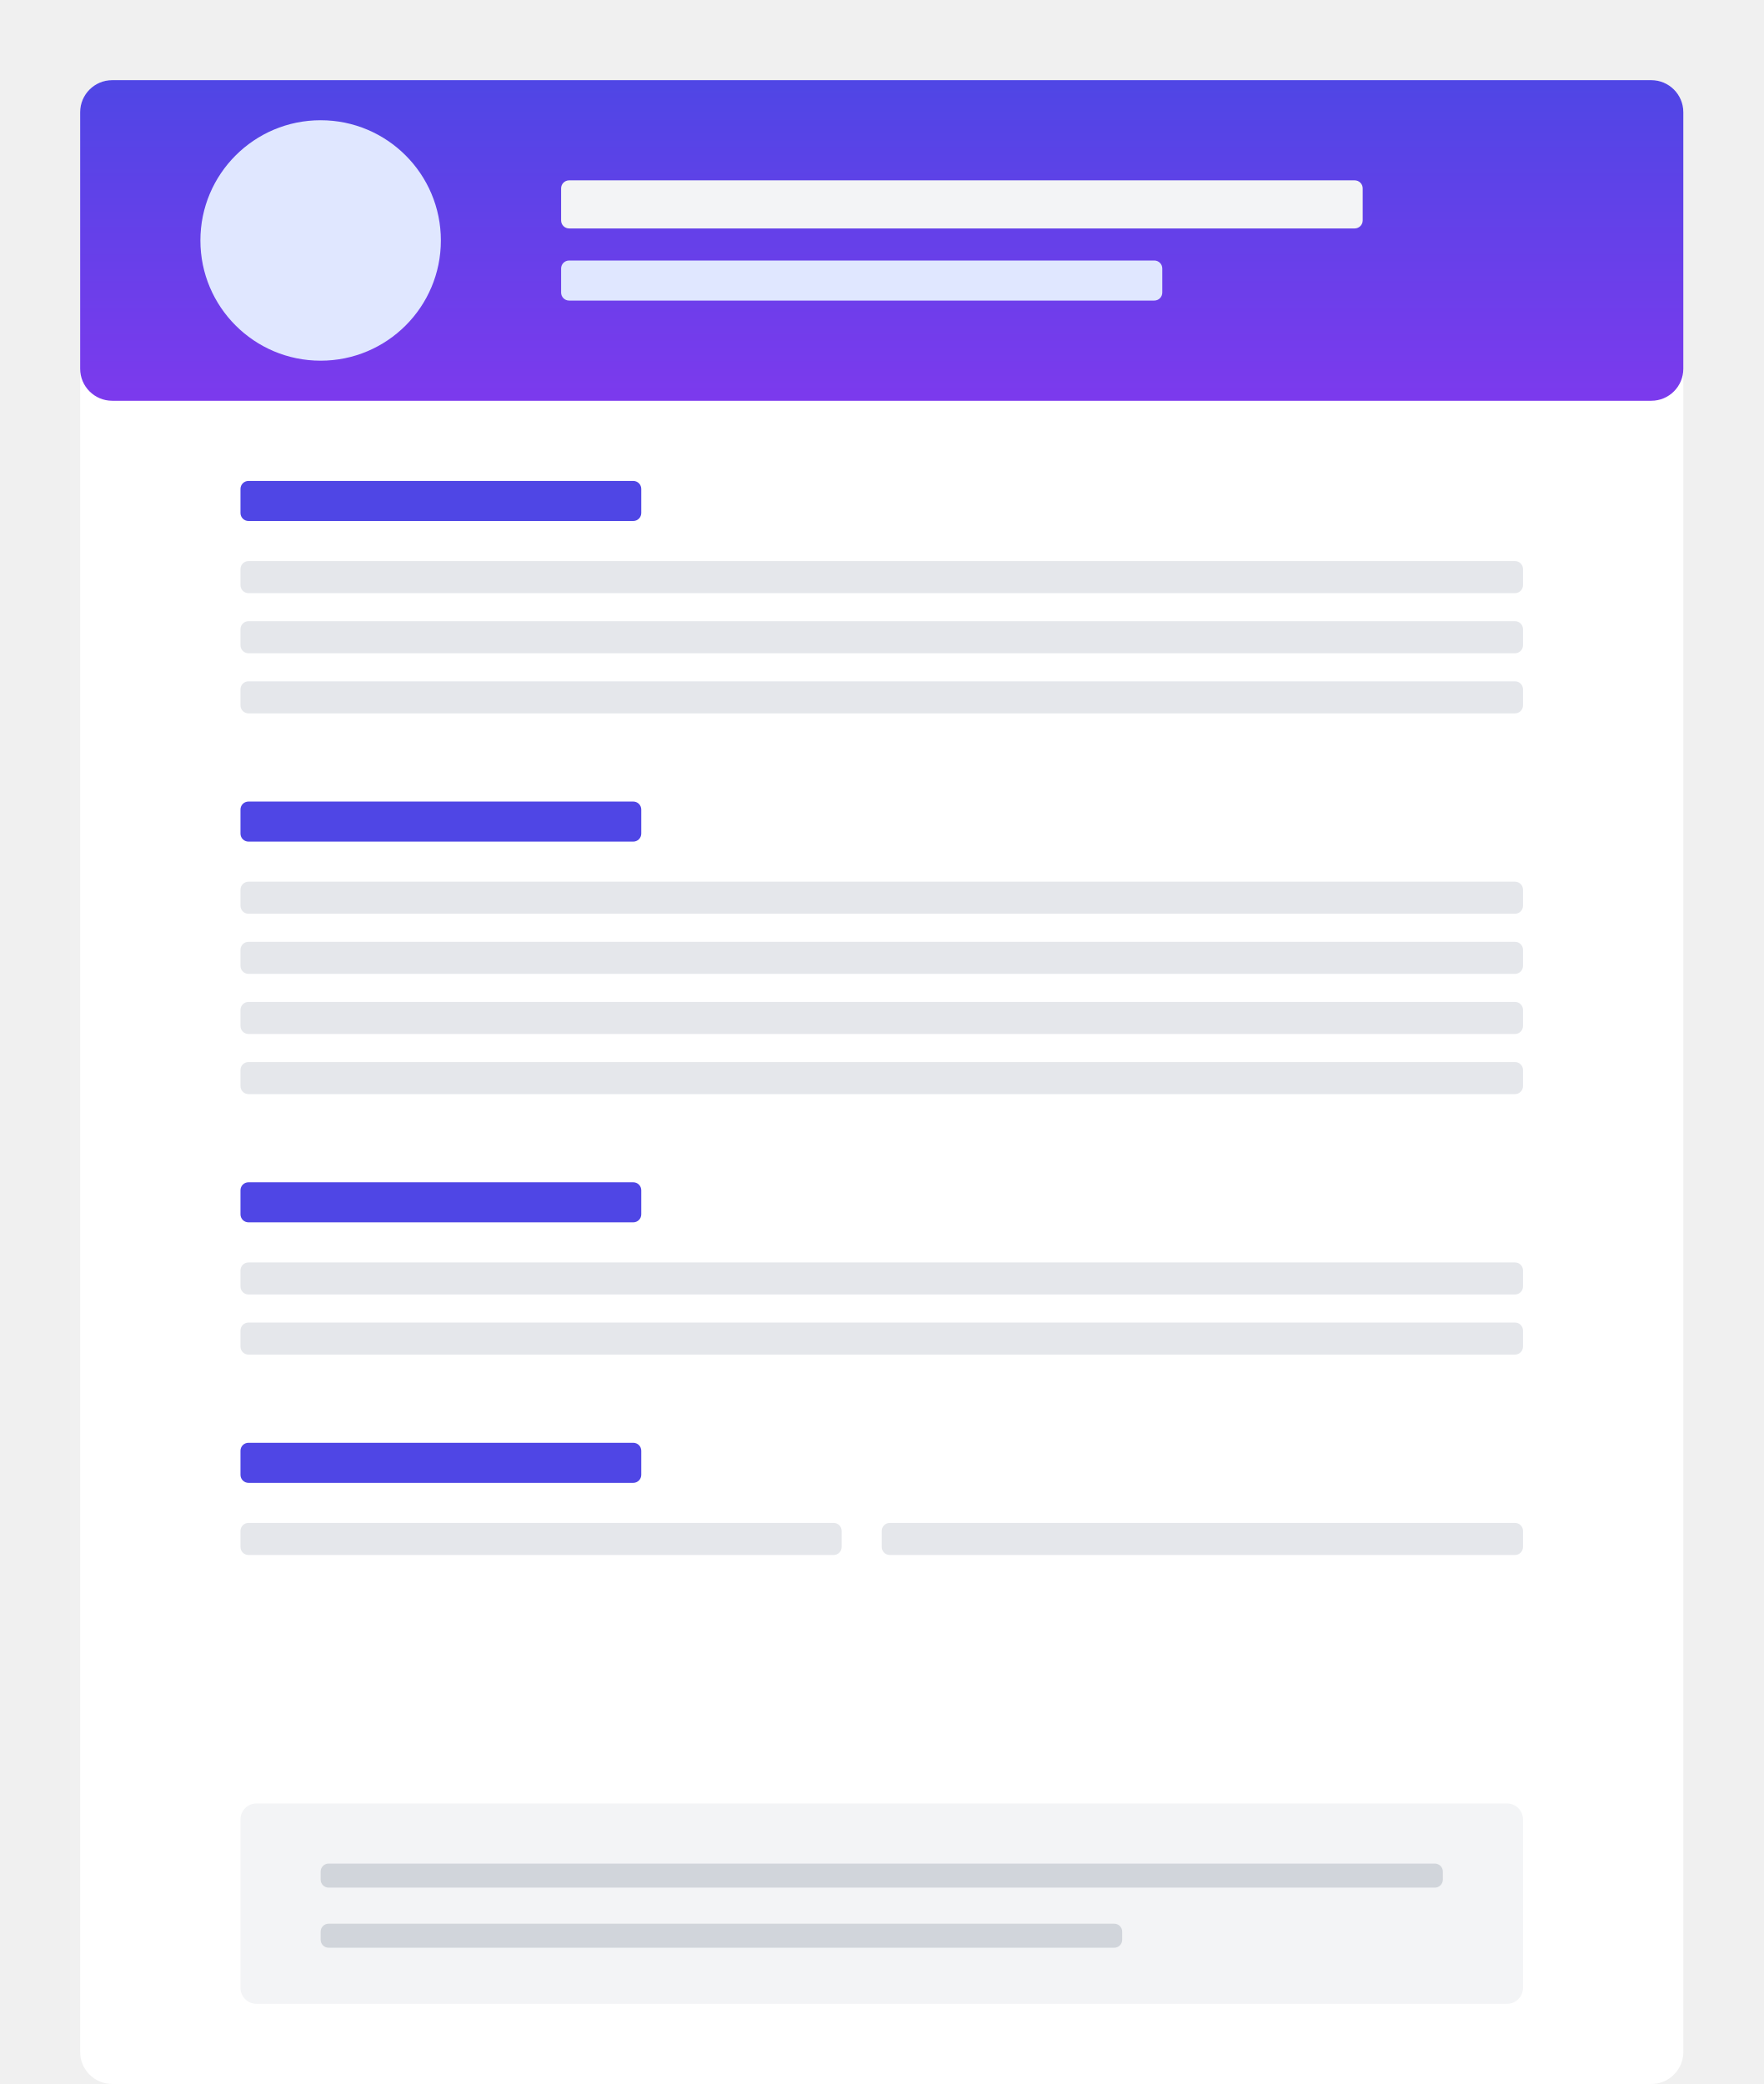
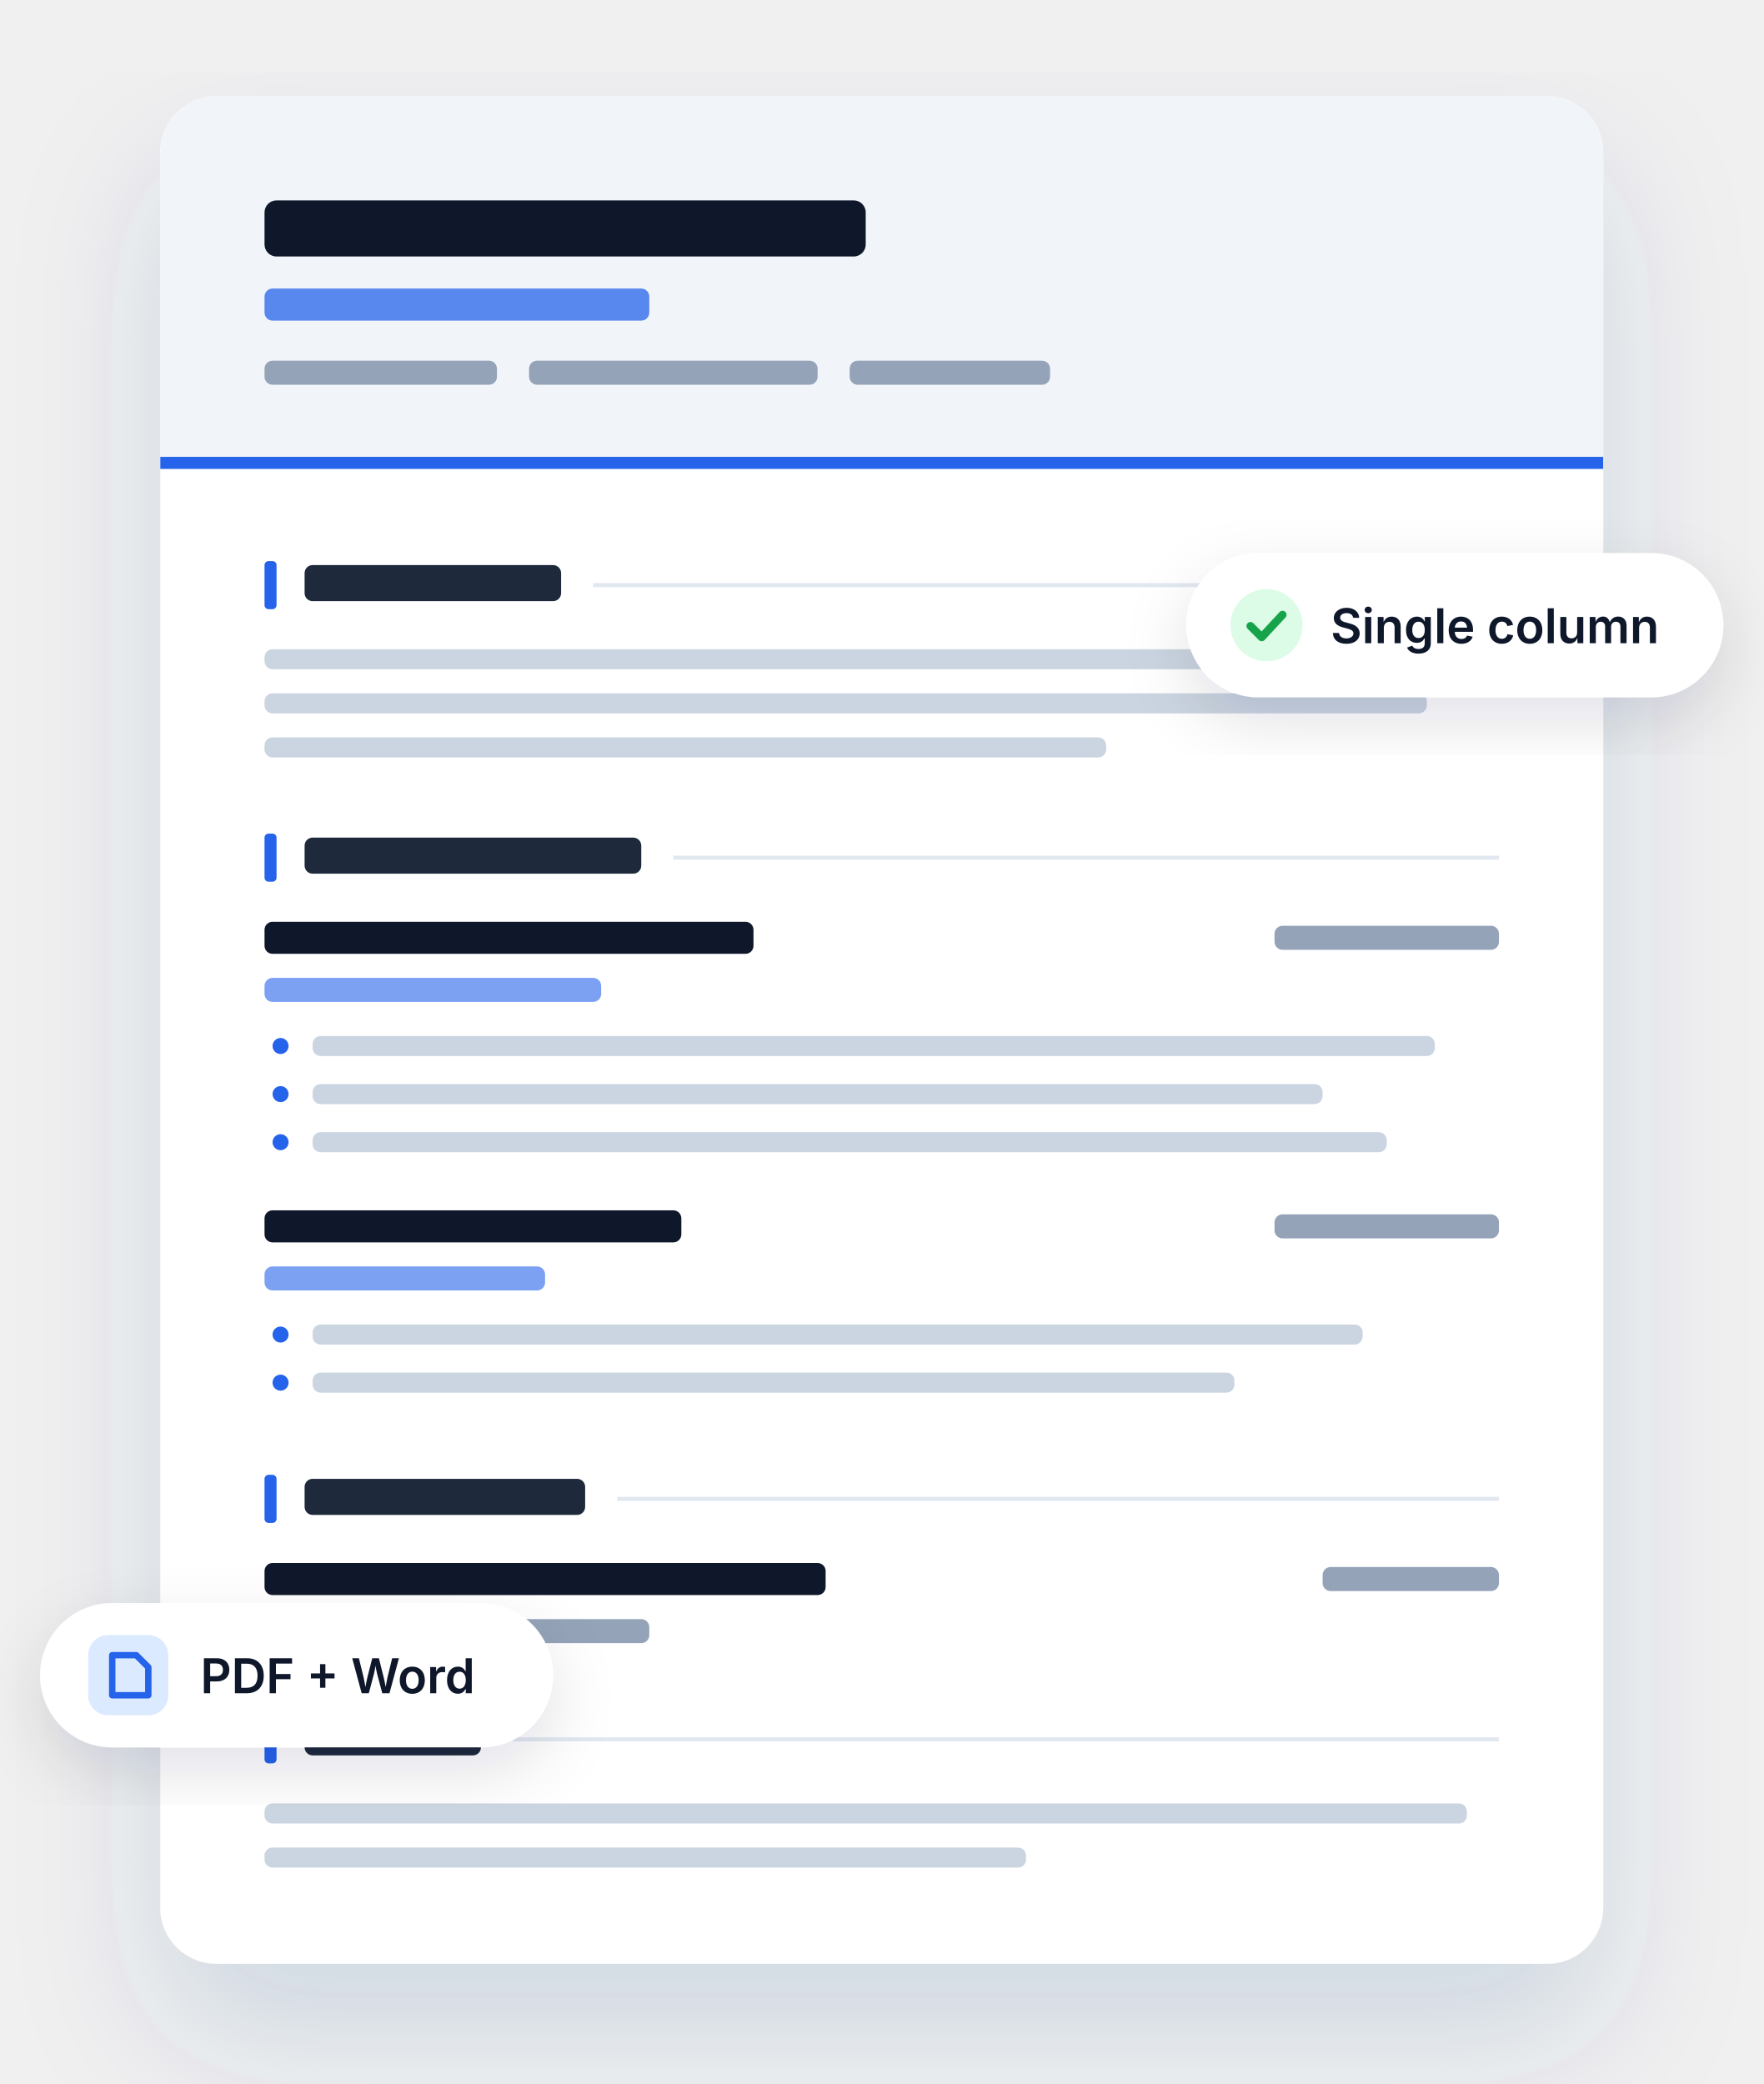
- <svg xmlns="http://www.w3.org/2000/svg" width="440" height="520" viewBox="180 80 440 520">
+ <svg xmlns="http://www.w3.org/2000/svg" width="440" height="520" viewBox="0 0 440 520" fill="none" role="img" aria-label="Example of an ATS-friendly resume layout">
  <defs>
-     <linearGradient id="grad" x1="50%" y1="0%" x2="50%" y2="100%">
-       <stop offset="0%" stop-color="#4F46E5" />
-       <stop offset="100%" stop-color="#7C3AED" />
-     </linearGradient>
+     <filter id="shadow" x="-20%" y="-20%" width="140%" height="140%">
+       <feDropShadow dx="0" dy="18" stdDeviation="18" flood-color="#1e3a8a" flood-opacity="0.14" />
+     </filter>
+     <filter id="chip" x="-20%" y="-40%" width="140%" height="180%">
+       <feDropShadow dx="0" dy="6" stdDeviation="8" flood-color="#0f172a" flood-opacity="0.12" />
+     </filter>
  </defs>
-   <rect fill="none" width="800" height="600" />
-   <g transform="translate(200,100)">
-     <rect fill="#FFFFFF" width="400" height="500" rx="8" />
-     <rect fill="url(#grad)" width="400" height="80" rx="8" />
-     <circle fill="#E0E7FF" cx="60" cy="40" r="30" />
-     <rect fill="#F3F4F6" x="120" y="25" width="200" height="12" rx="2" />
-     <rect fill="#E0E7FF" x="120" y="45" width="150" height="10" rx="2" />
-     <rect fill="#4F46E5" x="40" y="100" width="100" height="10" rx="2" />
-     <rect fill="#E5E7EB" x="40" y="120" width="320" height="8" rx="2" />
-     <rect fill="#E5E7EB" x="40" y="135" width="320" height="8" rx="2" />
-     <rect fill="#E5E7EB" x="40" y="150" width="320" height="8" rx="2" />
-     <rect fill="#4F46E5" x="40" y="180" width="100" height="10" rx="2" />
-     <rect fill="#E5E7EB" x="40" y="200" width="320" height="8" rx="2" />
-     <rect fill="#E5E7EB" x="40" y="215" width="320" height="8" rx="2" />
-     <rect fill="#E5E7EB" x="40" y="230" width="320" height="8" rx="2" />
-     <rect fill="#E5E7EB" x="40" y="245" width="320" height="8" rx="2" />
-     <rect fill="#4F46E5" x="40" y="275" width="100" height="10" rx="2" />
-     <rect fill="#E5E7EB" x="40" y="295" width="320" height="8" rx="2" />
-     <rect fill="#E5E7EB" x="40" y="310" width="320" height="8" rx="2" />
-     <rect fill="#4F46E5" x="40" y="340" width="100" height="10" rx="2" />
-     <rect fill="#E5E7EB" x="40" y="360" width="150" height="8" rx="2" />
-     <rect fill="#E5E7EB" x="200" y="360" width="160" height="8" rx="2" />
-     <rect fill="#F3F4F6" x="40" y="430" width="320" height="50" rx="4" />
-     <rect fill="#D1D5DB" x="60" y="445" width="280" height="6" rx="2" />
-     <rect fill="#D1D5DB" x="60" y="460" width="200" height="6" rx="2" />
+   <g filter="url(#shadow)">
+     <rect x="40" y="24" width="360" height="466" rx="14" fill="#ffffff" />
  </g>
+   <clipPath id="page">
+     <rect x="40" y="24" width="360" height="466" rx="14" />
+   </clipPath>
+   <g clip-path="url(#page)">
+     <rect x="40" y="24" width="360" height="92" fill="#f1f5f9" />
+     <rect x="40" y="114" width="360" height="3" fill="#2563eb" />
+     <rect x="66" y="50" width="150" height="14" rx="3" fill="#0f172a" />
+     <rect x="66" y="72" width="96" height="8" rx="2" fill="#2563eb" opacity="0.75" />
+     <rect x="66" y="90" width="58" height="6" rx="2" fill="#94a3b8" />
+     <rect x="132" y="90" width="72" height="6" rx="2" fill="#94a3b8" />
+     <rect x="212" y="90" width="50" height="6" rx="2" fill="#94a3b8" />
+   </g>
+   <rect x="66" y="140" width="3" height="12" rx="1" fill="#2563eb" />
+   <rect x="76" y="141" width="64" height="9" rx="2" fill="#1e293b" />
+   <rect x="148" y="145.5" width="226" height="1" fill="#e2e8f0" />
+   <rect x="66" y="162" width="308" height="5" rx="2" fill="#cbd5e1" />
+   <rect x="66" y="173" width="290" height="5" rx="2" fill="#cbd5e1" />
+   <rect x="66" y="184" width="210" height="5" rx="2" fill="#cbd5e1" />
+   <rect x="66" y="208" width="3" height="12" rx="1" fill="#2563eb" />
+   <rect x="76" y="209" width="84" height="9" rx="2" fill="#1e293b" />
+   <rect x="168" y="213.5" width="206" height="1" fill="#e2e8f0" />
+   <rect x="66" y="230" width="122" height="8" rx="2" fill="#0f172a" />
+   <rect x="318" y="231" width="56" height="6" rx="2" fill="#94a3b8" />
+   <rect x="66" y="244" width="84" height="6" rx="2" fill="#2563eb" opacity="0.6" />
+   <circle cx="70" cy="261" r="2" fill="#2563eb" />
+   <rect x="78" y="258.5" width="280" height="5" rx="2" fill="#cbd5e1" />
+   <circle cx="70" cy="273" r="2" fill="#2563eb" />
+   <rect x="78" y="270.5" width="252" height="5" rx="2" fill="#cbd5e1" />
+   <circle cx="70" cy="285" r="2" fill="#2563eb" />
+   <rect x="78" y="282.5" width="268" height="5" rx="2" fill="#cbd5e1" />
+   <rect x="66" y="302" width="104" height="8" rx="2" fill="#0f172a" />
+   <rect x="318" y="303" width="56" height="6" rx="2" fill="#94a3b8" />
+   <rect x="66" y="316" width="70" height="6" rx="2" fill="#2563eb" opacity="0.6" />
+   <circle cx="70" cy="333" r="2" fill="#2563eb" />
+   <rect x="78" y="330.5" width="262" height="5" rx="2" fill="#cbd5e1" />
+   <circle cx="70" cy="345" r="2" fill="#2563eb" />
+   <rect x="78" y="342.5" width="230" height="5" rx="2" fill="#cbd5e1" />
+   <rect x="66" y="368" width="3" height="12" rx="1" fill="#2563eb" />
+   <rect x="76" y="369" width="70" height="9" rx="2" fill="#1e293b" />
+   <rect x="154" y="373.5" width="220" height="1" fill="#e2e8f0" />
+   <rect x="66" y="390" width="140" height="8" rx="2" fill="#0f172a" />
+   <rect x="330" y="391" width="44" height="6" rx="2" fill="#94a3b8" />
+   <rect x="66" y="404" width="96" height="6" rx="2" fill="#94a3b8" />
+   <rect x="66" y="428" width="3" height="12" rx="1" fill="#2563eb" />
+   <rect x="76" y="429" width="44" height="9" rx="2" fill="#1e293b" />
+   <rect x="128" y="433.5" width="246" height="1" fill="#e2e8f0" />
+   <rect x="66" y="450" width="300" height="5" rx="2" fill="#cbd5e1" />
+   <rect x="66" y="461" width="190" height="5" rx="2" fill="#cbd5e1" />
+   <g filter="url(#chip)">
+     <rect x="296" y="138" width="134" height="36" rx="18" fill="#ffffff" />
+   </g>
+   <circle cx="316" cy="156" r="9" fill="#dcfce7" />
+   <path d="M312 156.2l2.8 2.8 5.2-5.6" stroke="#16a34a" stroke-width="2" stroke-linecap="round" stroke-linejoin="round" />
+   <text x="332" y="160.5" font-family="Inter, 'Segoe UI', Arial, sans-serif" font-size="12" font-weight="600" fill="#0f172a">Single column</text>
+   <g filter="url(#chip)">
+     <rect x="10" y="400" width="128" height="36" rx="18" fill="#ffffff" />
+   </g>
+   <rect x="22" y="408" width="20" height="20" rx="5" fill="#dbeafe" />
+   <path d="M28 413h6l3 3v7h-9z" stroke="#2563eb" stroke-width="1.6" stroke-linejoin="round" />
+   <text x="50" y="422.5" font-family="Inter, 'Segoe UI', Arial, sans-serif" font-size="12" font-weight="600" fill="#0f172a">PDF + Word</text>
</svg>
